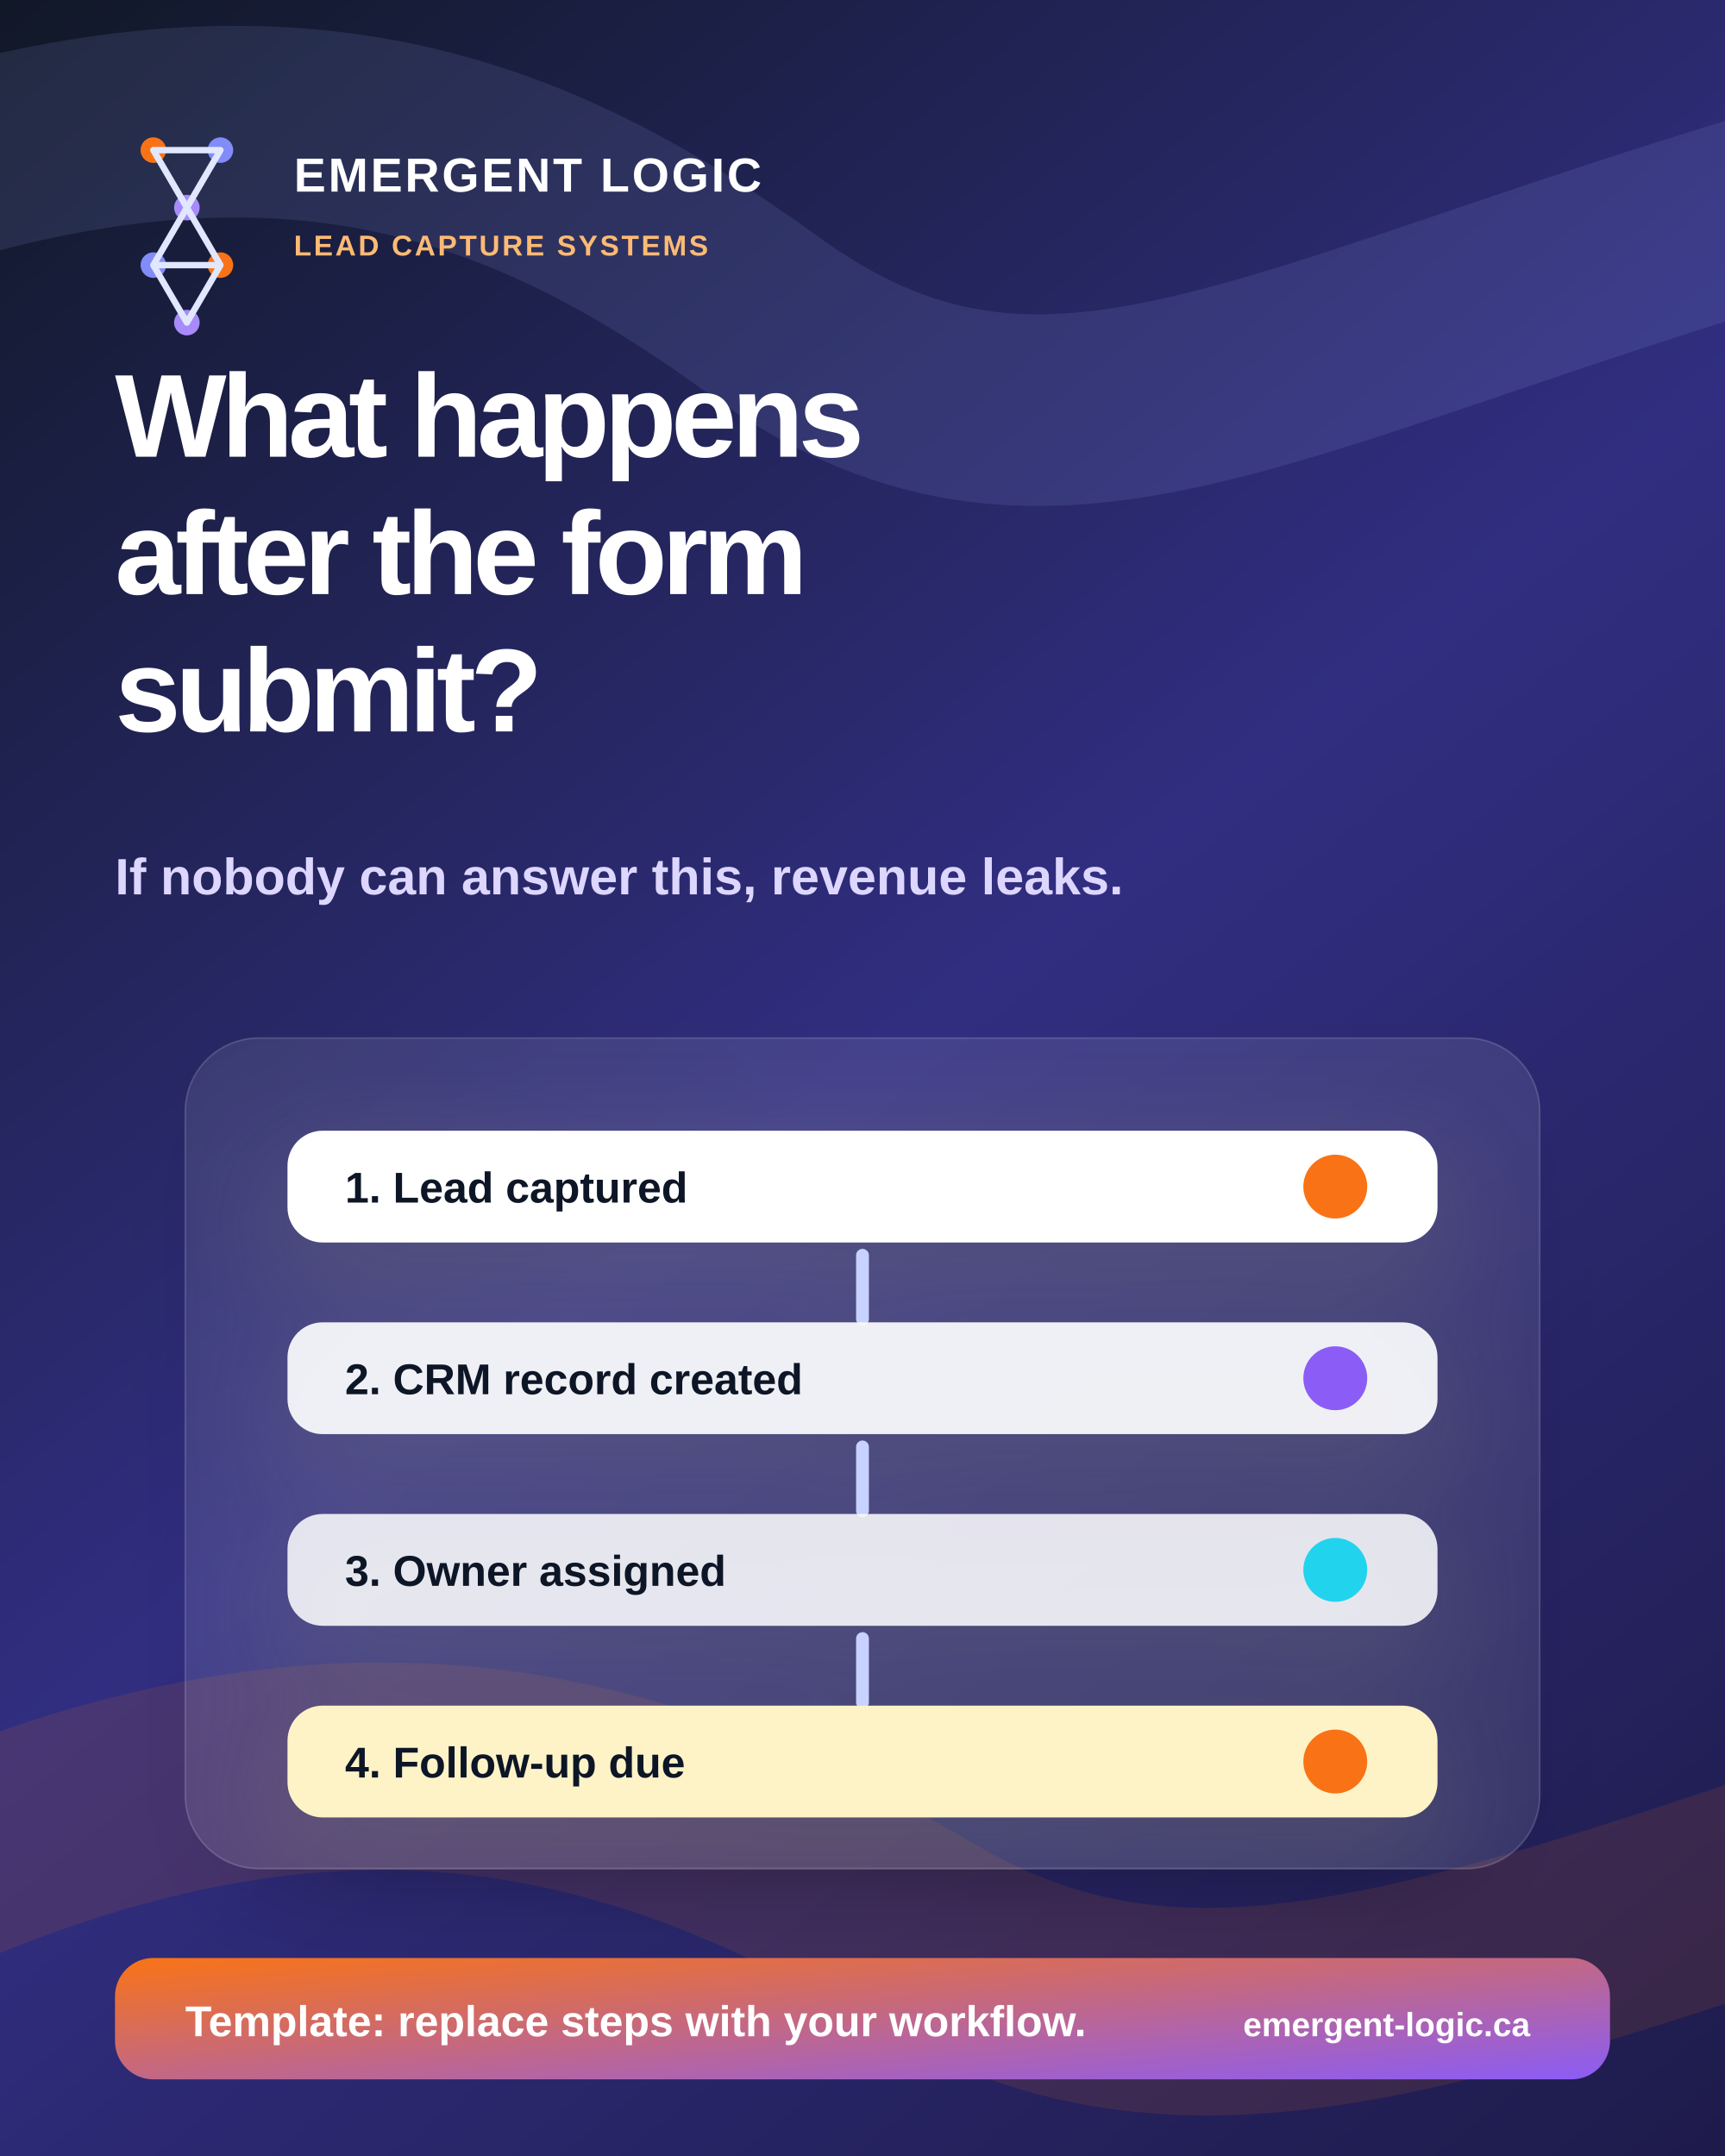
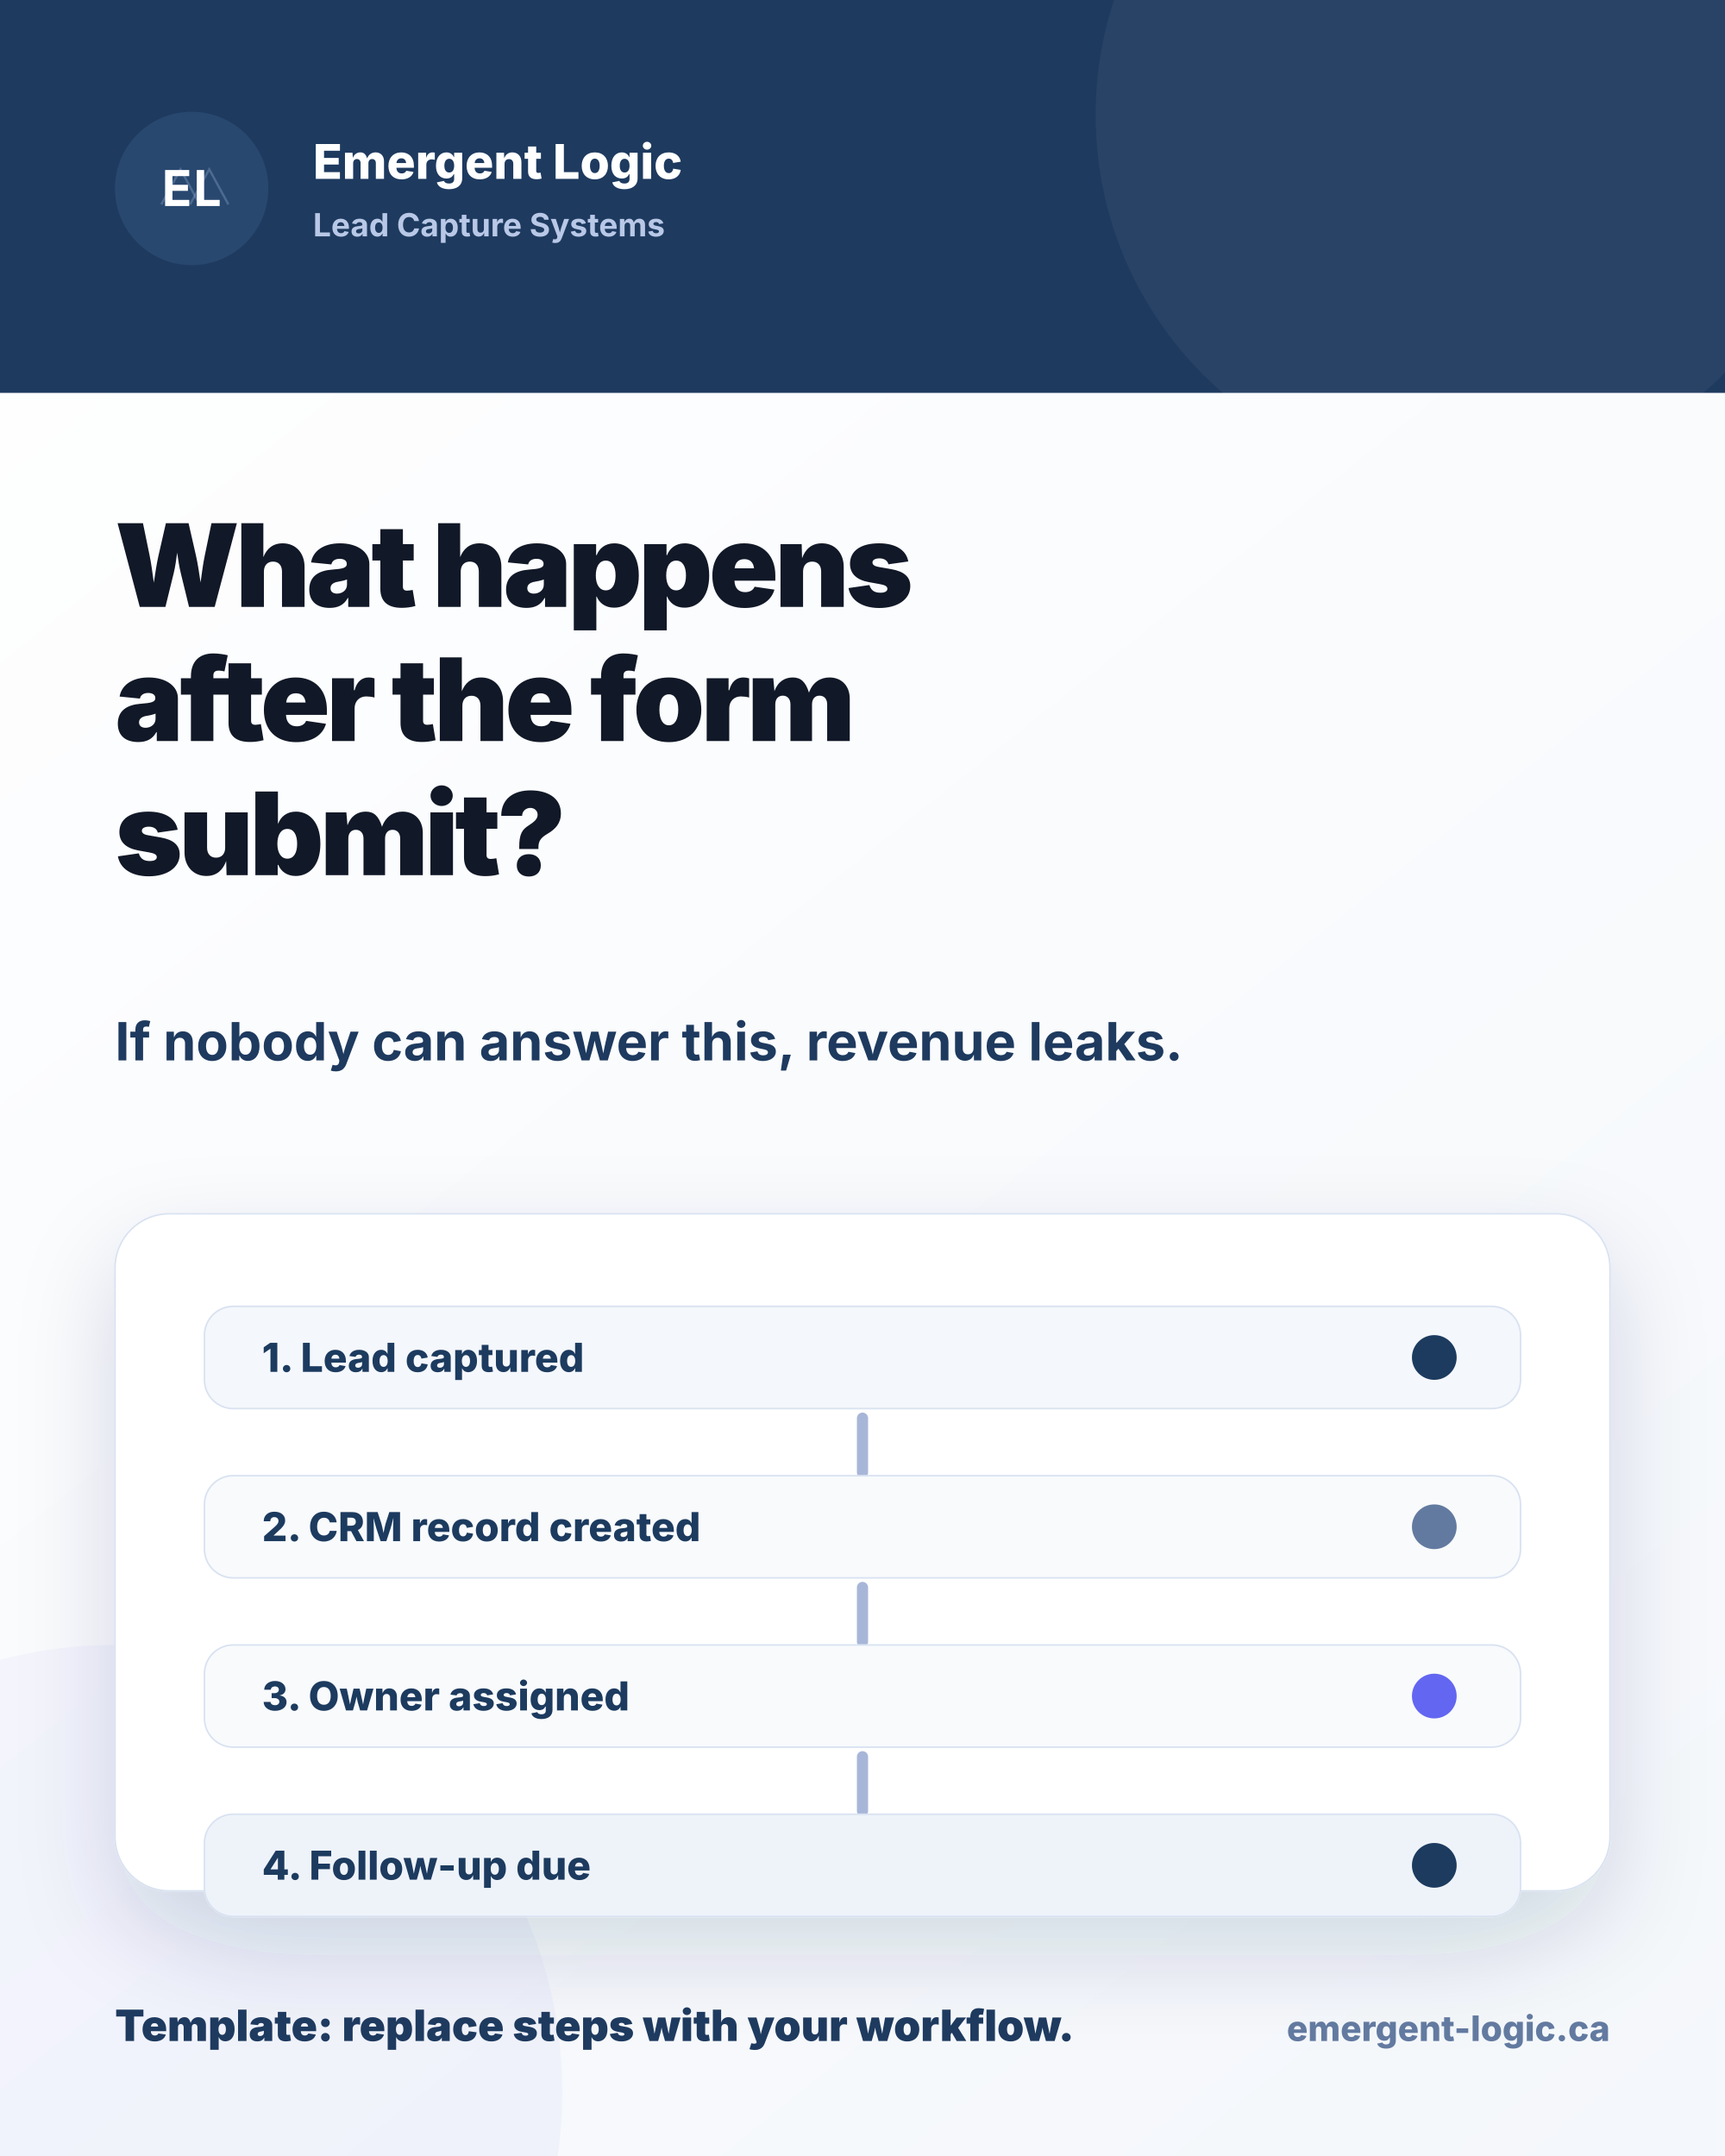
<svg xmlns="http://www.w3.org/2000/svg" width="1080" height="1350" viewBox="0 0 1080 1350" fill="none" role="img" aria-labelledby="title desc">
  <defs>
-     <linearGradient id="bg" x1="0" y1="0" x2="1080" y2="1350" gradientUnits="userSpaceOnUse">
-       <stop stop-color="#111827" />
-       <stop offset="0.5" stop-color="#312E81" />
-       <stop offset="1" stop-color="#1E1B4B" />
-     </linearGradient>
-     <linearGradient id="accent" x1="0" y1="0" x2="1" y2="1">
-       <stop stop-color="#F97316" />
-       <stop offset="1" stop-color="#8B5CF6" />
+     <linearGradient id="paper" x1="0" y1="0" x2="1080" y2="1350" gradientUnits="userSpaceOnUse">
+       <stop stop-color="#FFFFFF" />
+       <stop offset="1" stop-color="#F4F7FB" />
    </linearGradient>
    <filter id="shadow" x="-20%" y="-20%" width="140%" height="140%">
-       <feDropShadow dx="0" dy="24" stdDeviation="32" flood-color="#020617" flood-opacity="0.42" />
+       <feDropShadow dx="0" dy="24" stdDeviation="30" flood-color="#1E3A5F" flood-opacity="0.15" />
    </filter>
  </defs>
-   <rect width="1080" height="1350" fill="url(#bg)" />
-   <path d="M-42 106C190 38 335 94 476 196C653 325 785 224 1135 122" stroke="#A5B4FC" stroke-opacity="0.12" stroke-width="120" />
-   <path d="M-60 1178C210 1056 396 1104 576 1210C725 1298 864 1260 1140 1166" stroke="#F97316" stroke-opacity="0.12" stroke-width="130" />
+   <rect width="1080" height="1350" fill="url(#paper)" />
+   <path d="M0 0H1080V246H0V0Z" fill="#1E3A5F" />
+   <circle cx="916" cy="72" r="230" fill="#FFFFFF" opacity="0.05" />
+   <circle cx="72" cy="1310" r="280" fill="#6366F1" opacity="0.05" />
  <g transform="translate(72 70)">
-     <circle cx="24" cy="24" r="8" fill="#F97316" />
-     <circle cx="66" cy="24" r="8" fill="#818CF8" />
-     <circle cx="45" cy="60" r="8" fill="#A78BFA" />
-     <circle cx="24" cy="96" r="8" fill="#818CF8" />
-     <circle cx="66" cy="96" r="8" fill="#F97316" />
-     <circle cx="45" cy="132" r="8" fill="#A78BFA" />
-     <path d="M24 24L66 24L45 60L24 24ZM45 60L24 96L66 96L45 60ZM24 96L45 132L66 96" stroke="#E0E7FF" stroke-width="4" stroke-linecap="round" stroke-linejoin="round" />
-     <text x="112" y="50" fill="#FFFFFF" font-family="Arial, Helvetica, sans-serif" font-size="30" font-weight="850" letter-spacing="0.05em">EMERGENT LOGIC</text>
-     <text x="112" y="90" fill="#FDBA74" font-family="Arial, Helvetica, sans-serif" font-size="18" font-weight="800" letter-spacing="0.08em">LEAD CAPTURE SYSTEMS</text>
+     <circle cx="48" cy="48" r="48" fill="#29486F" />
+     <path d="M29 58L41 36L53 58" stroke="#8FA7CD" stroke-opacity="0.36" stroke-width="1.4" />
+     <path d="M47 58L59 36L71 58" stroke="#8FA7CD" stroke-opacity="0.36" stroke-width="1.4" />
+     <text x="48" y="59" text-anchor="middle" fill="white" font-family="Inter, Arial, sans-serif" font-size="31" font-weight="700" letter-spacing="1">EL</text>
+     <text x="124" y="42" fill="#FFFFFF" font-family="Inter, Arial, sans-serif" font-size="30" font-weight="800">Emergent Logic</text>
+     <text x="124" y="78" fill="#B8C8E6" font-family="Inter, Arial, sans-serif" font-size="20" font-weight="700">Lead Capture Systems</text>
  </g>
-   <text x="72" y="286" fill="white" font-family="Arial, Helvetica, sans-serif" font-size="74" font-weight="850" letter-spacing="-0.045em">
+   <text x="72" y="380" fill="#111827" font-family="Inter, Arial, sans-serif" font-size="72" font-weight="850" letter-spacing="-2.4">
    <tspan x="72" dy="0">What happens</tspan>
-     <tspan x="72" dy="86">after the form</tspan>
-     <tspan x="72" dy="86">submit?</tspan>
+     <tspan x="72" dy="84">after the form</tspan>
+     <tspan x="72" dy="84">submit?</tspan>
  </text>
-   <text x="72" y="560" fill="#DDD6FE" font-family="Arial, Helvetica, sans-serif" font-size="32" font-weight="650">
+   <text x="72" y="664" fill="#1E3A5F" font-family="Inter, Arial, sans-serif" font-size="33" font-weight="750">
    If nobody can answer this, revenue leaks.
  </text>
-   <g filter="url(#shadow)" transform="translate(116 650)">
-     <rect x="0" y="0" width="848" height="520" rx="46" fill="white" fill-opacity="0.09" stroke="white" stroke-opacity="0.16" />
-     <g font-family="Arial, Helvetica, sans-serif" font-weight="800">
-       <rect x="64" y="58" width="720" height="70" rx="22" fill="#FFFFFF" />
-       <text x="100" y="103" fill="#111827" font-size="27">1. Lead captured</text>
-       <circle cx="720" cy="93" r="20" fill="#F97316" />
-       <path d="M424 136V176" stroke="#C7D2FE" stroke-width="8" stroke-linecap="round" />
-       <rect x="64" y="178" width="720" height="70" rx="22" fill="#F8FAFC" fill-opacity="0.94" />
-       <text x="100" y="223" fill="#111827" font-size="27">2. CRM record created</text>
-       <circle cx="720" cy="213" r="20" fill="#8B5CF6" />
-       <path d="M424 256V296" stroke="#C7D2FE" stroke-width="8" stroke-linecap="round" />
-       <rect x="64" y="298" width="720" height="70" rx="22" fill="#F8FAFC" fill-opacity="0.88" />
-       <text x="100" y="343" fill="#111827" font-size="27">3. Owner assigned</text>
-       <circle cx="720" cy="333" r="20" fill="#22D3EE" />
-       <path d="M424 376V416" stroke="#C7D2FE" stroke-width="8" stroke-linecap="round" />
-       <rect x="64" y="418" width="720" height="70" rx="22" fill="#FEF3C7" />
-       <text x="100" y="463" fill="#111827" font-size="27">4. Follow-up due</text>
-       <circle cx="720" cy="453" r="20" fill="#F97316" />
+   <g filter="url(#shadow)" transform="translate(72 760)">
+     <rect width="936" height="424" rx="34" fill="#FFFFFF" stroke="#D9E2F1" />
+     <g font-family="Inter, Arial, sans-serif" font-weight="800">
+       <rect x="56" y="58" width="824" height="64" rx="18" fill="#F4F7FB" stroke="#D9E2F1" />
+       <text x="92" y="99" fill="#1E3A5F" font-size="25">1. Lead captured</text>
+       <circle cx="826" cy="90" r="14" fill="#1E3A5F" />
+       <path d="M468 128V162" stroke="#A7B6D8" stroke-width="7" stroke-linecap="round" />
+       <rect x="56" y="164" width="824" height="64" rx="18" fill="#F8FAFC" stroke="#D9E2F1" />
+       <text x="92" y="205" fill="#1E3A5F" font-size="25">2. CRM record created</text>
+       <circle cx="826" cy="196" r="14" fill="#637AA0" />
+       <path d="M468 234V268" stroke="#A7B6D8" stroke-width="7" stroke-linecap="round" />
+       <rect x="56" y="270" width="824" height="64" rx="18" fill="#F8FAFC" stroke="#D9E2F1" />
+       <text x="92" y="311" fill="#1E3A5F" font-size="25">3. Owner assigned</text>
+       <circle cx="826" cy="302" r="14" fill="#6366F1" />
+       <path d="M468 340V374" stroke="#A7B6D8" stroke-width="7" stroke-linecap="round" />
+       <rect x="56" y="376" width="824" height="64" rx="18" fill="#EEF3FA" stroke="#D9E2F1" />
+       <text x="92" y="417" fill="#1E3A5F" font-size="25">4. Follow-up due</text>
+       <circle cx="826" cy="408" r="14" fill="#1E3A5F" />
    </g>
  </g>
-   <rect x="72" y="1226" width="936" height="76" rx="24" fill="url(#accent)" />
-   <text x="116" y="1275" fill="white" font-family="Arial, Helvetica, sans-serif" font-size="27" font-weight="850">Template: replace steps with your workflow.</text>
-   <text x="958" y="1275" fill="white" font-family="Arial, Helvetica, sans-serif" font-size="21" font-weight="850" text-anchor="end">emergent-logic.ca</text>
+   <text x="72" y="1278" fill="#1E3A5F" font-family="Inter, Arial, sans-serif" font-size="27" font-weight="850">Template: replace steps with your workflow.</text>
+   <text x="1008" y="1278" fill="#637AA0" font-family="Inter, Arial, sans-serif" font-size="22" font-weight="800" text-anchor="end">emergent-logic.ca</text>
</svg>
